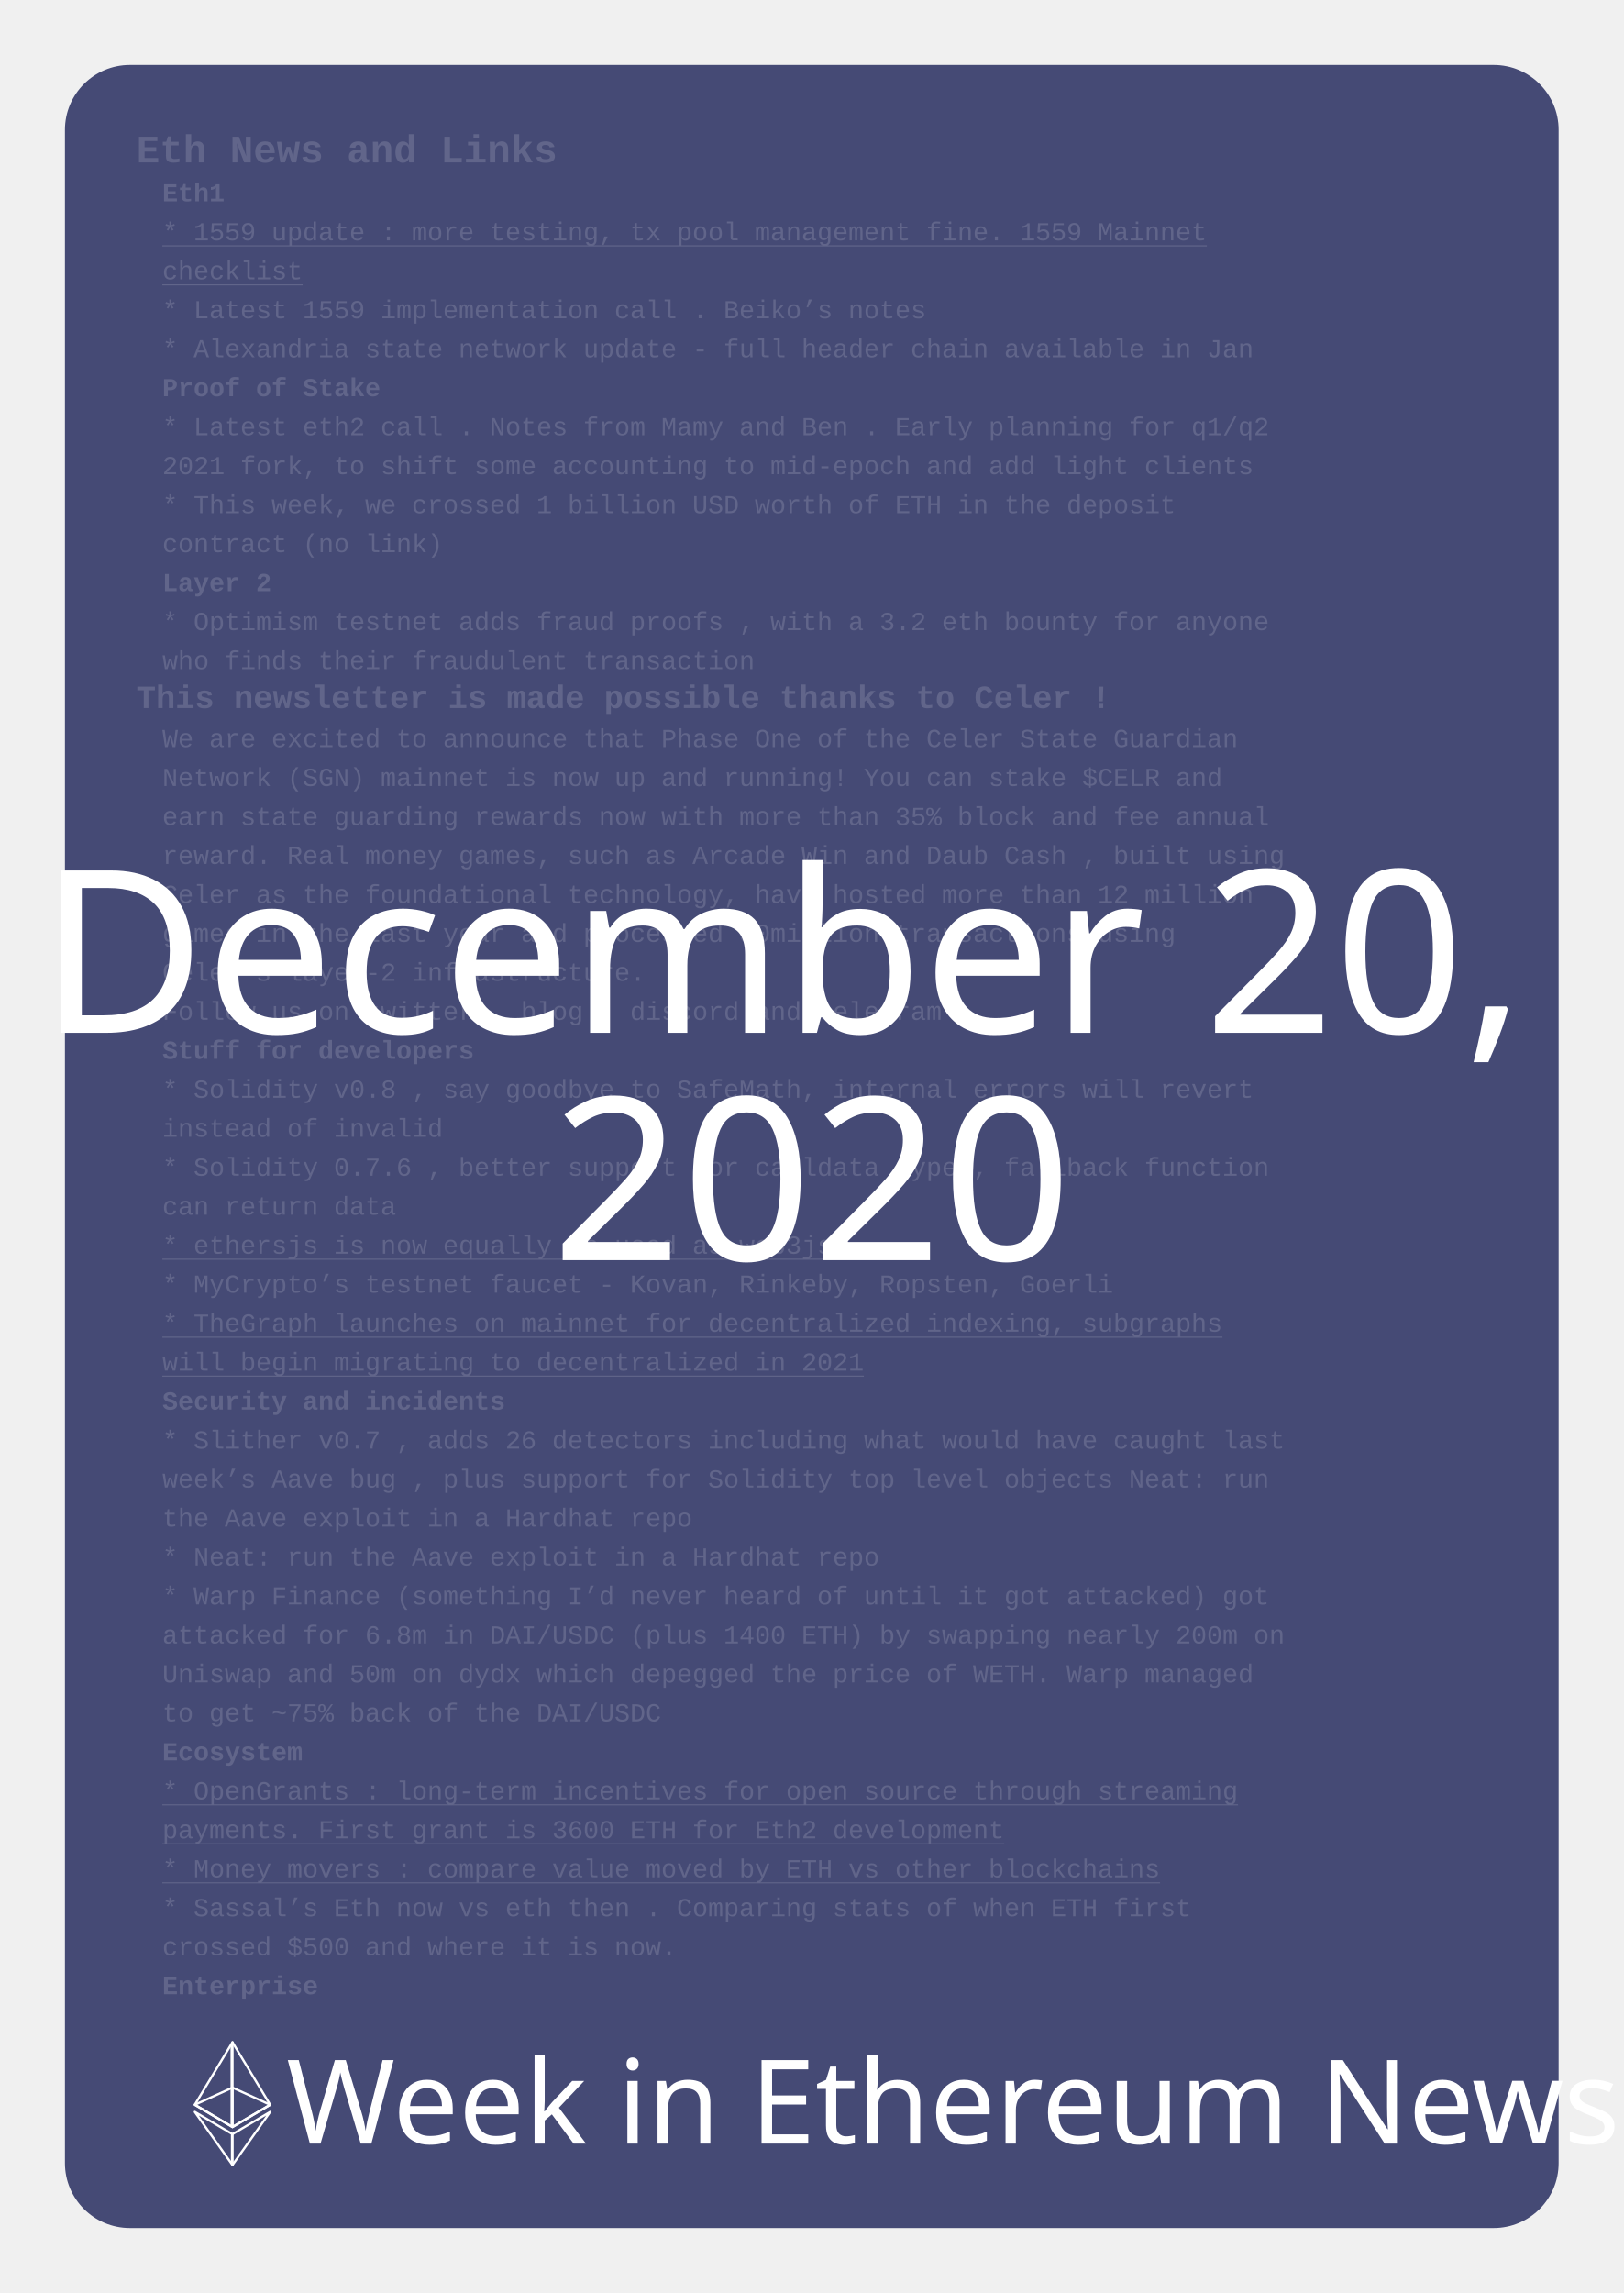
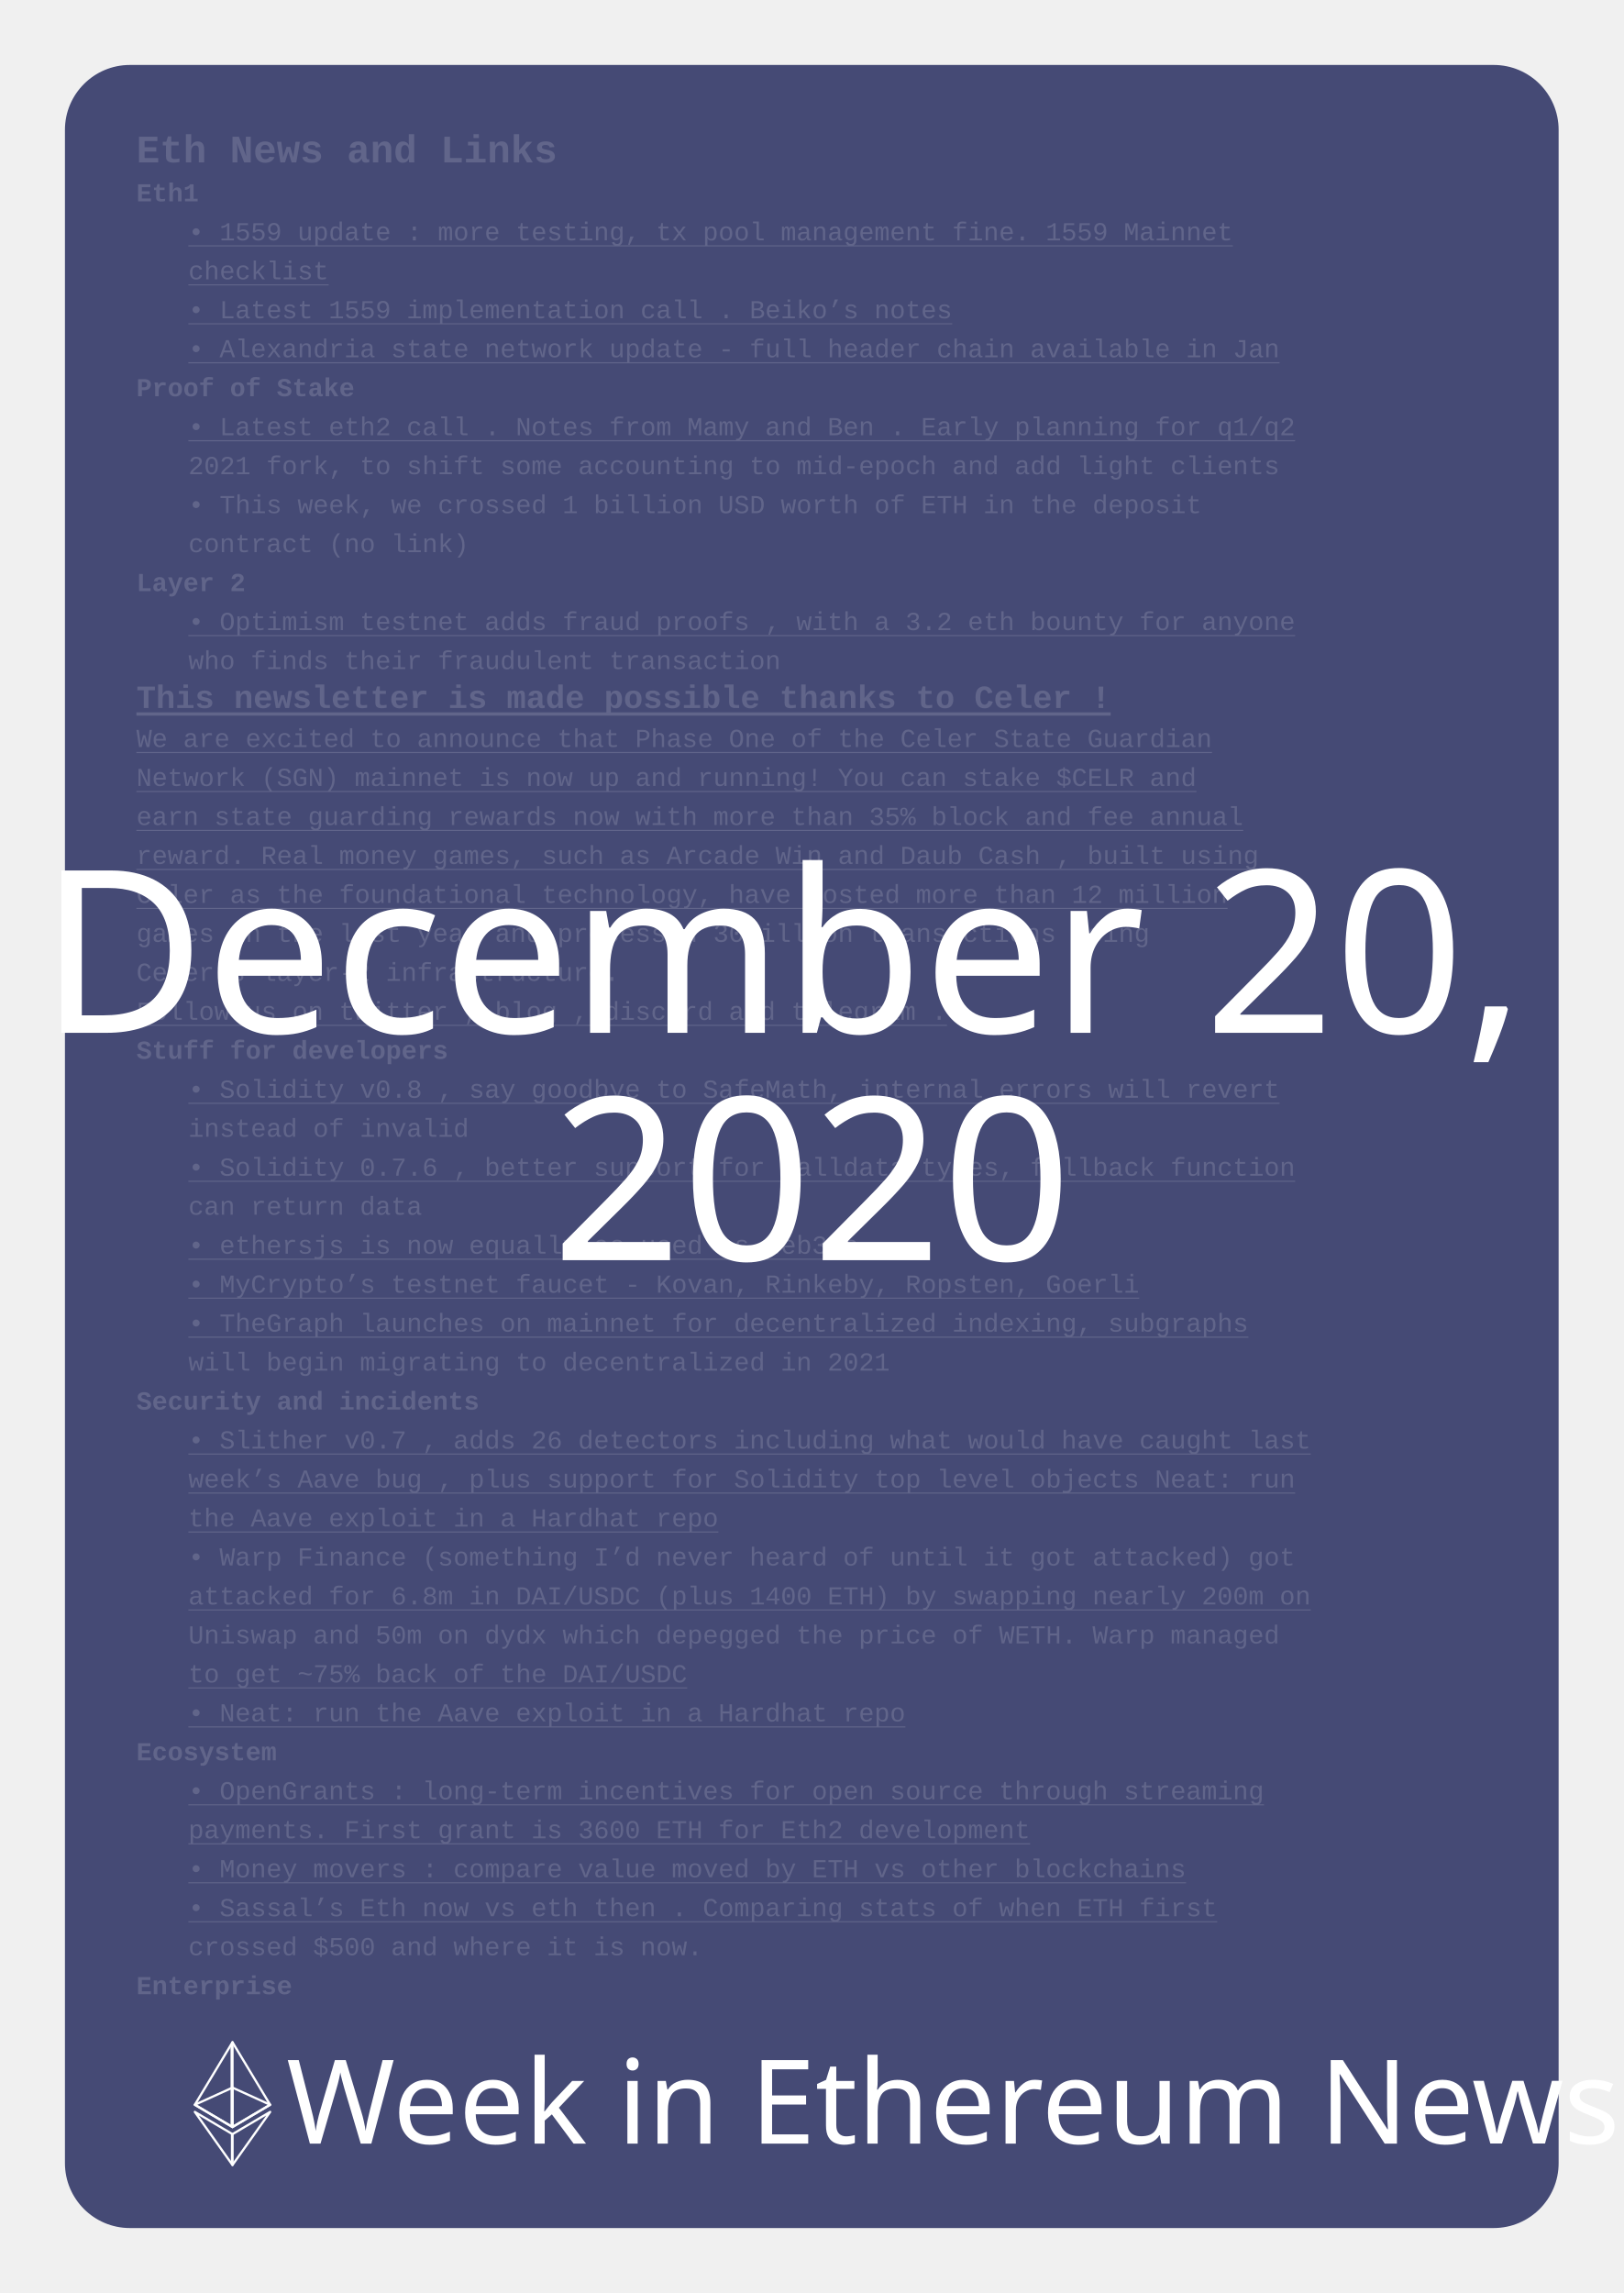
<svg xmlns="http://www.w3.org/2000/svg" width="500" height="706">
  <rect x="20" y="20" width="460" height="666" rx="20" fill="#454A75" />
  <text x="42" y="50" font-size="12" font-family="Courier New" fill="#ffffff" opacity="0.15" font-weight="bold">Eth News and Links</text>
-   <text x="50" y="62" font-size="8" font-family="Courier New" fill="#ffffff" opacity="0.15" font-weight="bold">Eth1</text>
-   <text x="50" y="74" font-size="8" font-family="Courier New" fill="#ffffff" opacity="0.15" text-decoration="underline">* 1559 update : more testing, tx pool management fine. 1559 Mainnet</text>
-   <text x="50" y="86" font-size="8" font-family="Courier New" fill="#ffffff" opacity="0.15" text-decoration="underline">checklist</text>
-   <text x="50" y="98" font-size="8" font-family="Courier New" fill="#ffffff" opacity="0.15">* Latest 1559 implementation call . Beiko’s notes</text>
-   <text x="50" y="110" font-size="8" font-family="Courier New" fill="#ffffff" opacity="0.15">* Alexandria state network update - full header chain available in Jan</text>
-   <text x="50" y="122" font-size="8" font-family="Courier New" fill="#ffffff" opacity="0.15" font-weight="bold">Proof of Stake</text>
-   <text x="50" y="134" font-size="8" font-family="Courier New" fill="#ffffff" opacity="0.15">* Latest eth2 call . Notes from Mamy and Ben . Early planning for q1/q2</text>
-   <text x="50" y="146" font-size="8" font-family="Courier New" fill="#ffffff" opacity="0.15">2021 fork, to shift some accounting to mid-epoch and add light clients</text>
-   <text x="50" y="158" font-size="8" font-family="Courier New" fill="#ffffff" opacity="0.15">* This week, we crossed 1 billion USD worth of ETH in the deposit</text>
-   <text x="50" y="170" font-size="8" font-family="Courier New" fill="#ffffff" opacity="0.15">contract (no link)</text>
-   <text x="50" y="182" font-size="8" font-family="Courier New" fill="#ffffff" opacity="0.15" font-weight="bold">Layer 2</text>
-   <text x="50" y="194" font-size="8" font-family="Courier New" fill="#ffffff" opacity="0.15">* Optimism testnet adds fraud proofs , with a 3.2 eth bounty for anyone</text>
-   <text x="50" y="206" font-size="8" font-family="Courier New" fill="#ffffff" opacity="0.15">who finds their fraudulent transaction</text>
-   <text x="42" y="218" font-size="10" font-family="Courier New" fill="#ffffff" opacity="0.15" font-weight="bold">This newsletter is made possible thanks to Celer !</text>
-   <text x="50" y="230" font-size="8" font-family="Courier New" fill="#ffffff" opacity="0.15">We are excited to announce that Phase One of the Celer State Guardian</text>
-   <text x="50" y="242" font-size="8" font-family="Courier New" fill="#ffffff" opacity="0.15">Network (SGN) mainnet is now up and running! You can stake $CELR and</text>
-   <text x="50" y="254" font-size="8" font-family="Courier New" fill="#ffffff" opacity="0.15">earn state guarding rewards now with more than 35% block and fee annual</text>
-   <text x="50" y="266" font-size="8" font-family="Courier New" fill="#ffffff" opacity="0.15">reward. Real money games, such as Arcade Win and Daub Cash , built using</text>
-   <text x="50" y="278" font-size="8" font-family="Courier New" fill="#ffffff" opacity="0.15">Celer as the foundational technology, have hosted more than 12 million</text>
-   <text x="50" y="290" font-size="8" font-family="Courier New" fill="#ffffff" opacity="0.15">games in the last year and processed 30million transactions using</text>
-   <text x="50" y="302" font-size="8" font-family="Courier New" fill="#ffffff" opacity="0.15">Celer's layer-2 infrastructure.</text>
-   <text x="50" y="314" font-size="8" font-family="Courier New" fill="#ffffff" opacity="0.15">Follow us on twitter , blog , discord and telegram .</text>
-   <text x="50" y="326" font-size="8" font-family="Courier New" fill="#ffffff" opacity="0.15" font-weight="bold">Stuff for developers</text>
-   <text x="50" y="338" font-size="8" font-family="Courier New" fill="#ffffff" opacity="0.15">* Solidity v0.8 , say goodbye to SafeMath, internal errors will revert</text>
-   <text x="50" y="350" font-size="8" font-family="Courier New" fill="#ffffff" opacity="0.15">instead of invalid</text>
-   <text x="50" y="362" font-size="8" font-family="Courier New" fill="#ffffff" opacity="0.15">* Solidity 0.7.6 , better support for calldata types, fallback function</text>
-   <text x="50" y="374" font-size="8" font-family="Courier New" fill="#ffffff" opacity="0.15">can return data</text>
-   <text x="50" y="386" font-size="8" font-family="Courier New" fill="#ffffff" opacity="0.15" text-decoration="underline">* ethersjs is now equally as used as web3js</text>
-   <text x="50" y="398" font-size="8" font-family="Courier New" fill="#ffffff" opacity="0.15">* MyCrypto’s testnet faucet - Kovan, Rinkeby, Ropsten, Goerli</text>
-   <text x="50" y="410" font-size="8" font-family="Courier New" fill="#ffffff" opacity="0.15" text-decoration="underline">* TheGraph launches on mainnet for decentralized indexing, subgraphs</text>
-   <text x="50" y="422" font-size="8" font-family="Courier New" fill="#ffffff" opacity="0.15" text-decoration="underline">will begin migrating to decentralized in 2021</text>
-   <text x="50" y="434" font-size="8" font-family="Courier New" fill="#ffffff" opacity="0.15" font-weight="bold">Security and incidents</text>
-   <text x="50" y="446" font-size="8" font-family="Courier New" fill="#ffffff" opacity="0.15">* Slither v0.7 , adds 26 detectors including what would have caught last</text>
-   <text x="50" y="458" font-size="8" font-family="Courier New" fill="#ffffff" opacity="0.15">week’s Aave bug , plus support for Solidity top level objects  Neat: run</text>
-   <text x="50" y="470" font-size="8" font-family="Courier New" fill="#ffffff" opacity="0.15">the Aave exploit in a Hardhat repo</text>
-   <text x="50" y="482" font-size="8" font-family="Courier New" fill="#ffffff" opacity="0.15">* Neat: run the Aave exploit in a Hardhat repo</text>
-   <text x="50" y="494" font-size="8" font-family="Courier New" fill="#ffffff" opacity="0.15">* Warp Finance (something I’d never heard of until it got attacked) got</text>
-   <text x="50" y="506" font-size="8" font-family="Courier New" fill="#ffffff" opacity="0.15">attacked for 6.8m in DAI/USDC (plus 1400 ETH) by swapping nearly 200m on</text>
-   <text x="50" y="518" font-size="8" font-family="Courier New" fill="#ffffff" opacity="0.15">Uniswap and 50m on dydx which depegged the price of WETH. Warp managed</text>
-   <text x="50" y="530" font-size="8" font-family="Courier New" fill="#ffffff" opacity="0.15">to get ~75% back of the DAI/USDC</text>
-   <text x="50" y="542" font-size="8" font-family="Courier New" fill="#ffffff" opacity="0.15" font-weight="bold">Ecosystem</text>
-   <text x="50" y="554" font-size="8" font-family="Courier New" fill="#ffffff" opacity="0.15" text-decoration="underline">* OpenGrants : long-term incentives for open source through streaming</text>
-   <text x="50" y="566" font-size="8" font-family="Courier New" fill="#ffffff" opacity="0.15" text-decoration="underline">payments. First grant is 3600 ETH for Eth2 development</text>
-   <text x="50" y="578" font-size="8" font-family="Courier New" fill="#ffffff" opacity="0.15" text-decoration="underline">* Money movers : compare value moved by ETH vs other blockchains</text>
-   <text x="50" y="590" font-size="8" font-family="Courier New" fill="#ffffff" opacity="0.15">* Sassal’s Eth now vs eth then . Comparing stats of when ETH first</text>
-   <text x="50" y="602" font-size="8" font-family="Courier New" fill="#ffffff" opacity="0.15">crossed $500 and where it is now.</text>
-   <text x="50" y="614" font-size="8" font-family="Courier New" fill="#ffffff" opacity="0.15" font-weight="bold">Enterprise</text>
+   <text x="42" y="62" font-size="8" font-family="Courier New" fill="#ffffff" opacity="0.15" font-weight="bold">Eth1</text>
+   <text x="58" y="74" font-size="8" font-family="Courier New" fill="#ffffff" opacity="0.15" text-decoration="underline">• 1559 update : more testing, tx pool management fine. 1559 Mainnet</text>
+   <text x="58" y="86" font-size="8" font-family="Courier New" fill="#ffffff" opacity="0.15" text-decoration="underline">checklist</text>
+   <text x="58" y="98" font-size="8" font-family="Courier New" fill="#ffffff" opacity="0.15" text-decoration="underline">• Latest 1559 implementation call . Beiko’s notes</text>
+   <text x="58" y="110" font-size="8" font-family="Courier New" fill="#ffffff" opacity="0.15" text-decoration="underline">• Alexandria state network update - full header chain available in Jan</text>
+   <text x="42" y="122" font-size="8" font-family="Courier New" fill="#ffffff" opacity="0.15" font-weight="bold">Proof of Stake</text>
+   <text x="58" y="134" font-size="8" font-family="Courier New" fill="#ffffff" opacity="0.15" text-decoration="underline">• Latest eth2 call . Notes from Mamy and Ben . Early planning for q1/q2</text>
+   <text x="58" y="146" font-size="8" font-family="Courier New" fill="#ffffff" opacity="0.15">2021 fork, to shift some accounting to mid-epoch and add light clients</text>
+   <text x="58" y="158" font-size="8" font-family="Courier New" fill="#ffffff" opacity="0.15">• This week, we crossed 1 billion USD worth of ETH in the deposit</text>
+   <text x="58" y="170" font-size="8" font-family="Courier New" fill="#ffffff" opacity="0.15">contract (no link)</text>
+   <text x="42" y="182" font-size="8" font-family="Courier New" fill="#ffffff" opacity="0.15" font-weight="bold">Layer 2</text>
+   <text x="58" y="194" font-size="8" font-family="Courier New" fill="#ffffff" opacity="0.15" text-decoration="underline">• Optimism testnet adds fraud proofs , with a 3.2 eth bounty for anyone</text>
+   <text x="58" y="206" font-size="8" font-family="Courier New" fill="#ffffff" opacity="0.15">who finds their fraudulent transaction</text>
+   <text x="42" y="218" font-size="10" font-family="Courier New" fill="#ffffff" opacity="0.15" font-weight="bold" text-decoration="underline">This newsletter is made possible thanks to Celer !</text>
+   <text x="42" y="230" font-size="8" font-family="Courier New" fill="#ffffff" opacity="0.15" text-decoration="underline">We are excited to announce that Phase One of the Celer State Guardian</text>
+   <text x="42" y="242" font-size="8" font-family="Courier New" fill="#ffffff" opacity="0.15" text-decoration="underline">Network (SGN) mainnet is now up and running! You can stake $CELR and</text>
+   <text x="42" y="254" font-size="8" font-family="Courier New" fill="#ffffff" opacity="0.15" text-decoration="underline">earn state guarding rewards now with more than 35% block and fee annual</text>
+   <text x="42" y="266" font-size="8" font-family="Courier New" fill="#ffffff" opacity="0.15" text-decoration="underline">reward. Real money games, such as Arcade Win and Daub Cash , built using</text>
+   <text x="42" y="278" font-size="8" font-family="Courier New" fill="#ffffff" opacity="0.15" text-decoration="underline">Celer as the foundational technology, have hosted more than 12 million</text>
+   <text x="42" y="290" font-size="8" font-family="Courier New" fill="#ffffff" opacity="0.15">games in the last year and processed 30million transactions using</text>
+   <text x="42" y="302" font-size="8" font-family="Courier New" fill="#ffffff" opacity="0.15">Celer's layer-2 infrastructure.</text>
+   <text x="42" y="314" font-size="8" font-family="Courier New" fill="#ffffff" opacity="0.15" text-decoration="underline">Follow us on twitter , blog , discord and telegram .</text>
+   <text x="42" y="326" font-size="8" font-family="Courier New" fill="#ffffff" opacity="0.15" font-weight="bold">Stuff for developers</text>
+   <text x="58" y="338" font-size="8" font-family="Courier New" fill="#ffffff" opacity="0.15" text-decoration="underline">• Solidity v0.8 , say goodbye to SafeMath, internal errors will revert</text>
+   <text x="58" y="350" font-size="8" font-family="Courier New" fill="#ffffff" opacity="0.15">instead of invalid</text>
+   <text x="58" y="362" font-size="8" font-family="Courier New" fill="#ffffff" opacity="0.15" text-decoration="underline">• Solidity 0.7.6 , better support for calldata types, fallback function</text>
+   <text x="58" y="374" font-size="8" font-family="Courier New" fill="#ffffff" opacity="0.15">can return data</text>
+   <text x="58" y="386" font-size="8" font-family="Courier New" fill="#ffffff" opacity="0.15" text-decoration="underline">• ethersjs is now equally as used as web3js</text>
+   <text x="58" y="398" font-size="8" font-family="Courier New" fill="#ffffff" opacity="0.15" text-decoration="underline">• MyCrypto’s testnet faucet - Kovan, Rinkeby, Ropsten, Goerli</text>
+   <text x="58" y="410" font-size="8" font-family="Courier New" fill="#ffffff" opacity="0.15" text-decoration="underline">• TheGraph launches on mainnet for decentralized indexing, subgraphs</text>
+   <text x="58" y="422" font-size="8" font-family="Courier New" fill="#ffffff" opacity="0.15">will begin migrating to decentralized in 2021</text>
+   <text x="42" y="434" font-size="8" font-family="Courier New" fill="#ffffff" opacity="0.15" font-weight="bold">Security and incidents</text>
+   <text x="58" y="446" font-size="8" font-family="Courier New" fill="#ffffff" opacity="0.15" text-decoration="underline">• Slither v0.7 , adds 26 detectors including what would have caught last</text>
+   <text x="58" y="458" font-size="8" font-family="Courier New" fill="#ffffff" opacity="0.15" text-decoration="underline">week’s Aave bug , plus support for Solidity top level objects Neat: run</text>
+   <text x="58" y="470" font-size="8" font-family="Courier New" fill="#ffffff" opacity="0.15" text-decoration="underline">the Aave exploit in a Hardhat repo</text>
+   <text x="58" y="482" font-size="8" font-family="Courier New" fill="#ffffff" opacity="0.15">• Warp Finance (something I’d never heard of until it got attacked) got</text>
+   <text x="58" y="494" font-size="8" font-family="Courier New" fill="#ffffff" opacity="0.15" text-decoration="underline">attacked for 6.8m in DAI/USDC (plus 1400 ETH) by swapping nearly 200m on</text>
+   <text x="58" y="506" font-size="8" font-family="Courier New" fill="#ffffff" opacity="0.15">Uniswap and 50m on dydx which depegged the price of WETH. Warp managed</text>
+   <text x="58" y="518" font-size="8" font-family="Courier New" fill="#ffffff" opacity="0.15" text-decoration="underline">to get ~75% back of the DAI/USDC</text>
+   <text x="58" y="530" font-size="8" font-family="Courier New" fill="#ffffff" opacity="0.15" text-decoration="underline">• Neat: run the Aave exploit in a Hardhat repo</text>
+   <text x="42" y="542" font-size="8" font-family="Courier New" fill="#ffffff" opacity="0.15" font-weight="bold">Ecosystem</text>
+   <text x="58" y="554" font-size="8" font-family="Courier New" fill="#ffffff" opacity="0.15" text-decoration="underline">• OpenGrants : long-term incentives for open source through streaming</text>
+   <text x="58" y="566" font-size="8" font-family="Courier New" fill="#ffffff" opacity="0.15" text-decoration="underline">payments. First grant is 3600 ETH for Eth2 development</text>
+   <text x="58" y="578" font-size="8" font-family="Courier New" fill="#ffffff" opacity="0.15" text-decoration="underline">• Money movers : compare value moved by ETH vs other blockchains</text>
+   <text x="58" y="590" font-size="8" font-family="Courier New" fill="#ffffff" opacity="0.15" text-decoration="underline">• Sassal’s Eth now vs eth then . Comparing stats of when ETH first</text>
+   <text x="58" y="602" font-size="8" font-family="Courier New" fill="#ffffff" opacity="0.15">crossed $500 and where it is now.</text>
+   <text x="42" y="614" font-size="8" font-family="Courier New" fill="#ffffff" opacity="0.15" font-weight="bold">Enterprise</text>
  <text fill="#ffffff" font-family="Calibri" font-size="70" font-weight="300" text-anchor="middle">
    <tspan x="250" y="318">December 20,</tspan>
    <tspan x="250" y="388">2020</tspan>
  </text>
  <g transform="translate(20, 300) scale(0.8)">
    <path d="m64.496 411-.317 1.076v31.228l.317.316 14.495-8.568L64.496 411Z" stroke="#fff" stroke-width=".866" stroke-linecap="round" stroke-linejoin="round" fill="none" />
    <path d="M64.496 411 50 435.052l14.496 8.568V411Zm0 35.365-.179.218v11.124l.179.521L79 437.801l-14.504 8.564Z" stroke="#fff" stroke-width=".866" stroke-linecap="round" stroke-linejoin="round" fill="none" />
    <path d="M64.496 458.228v-11.863L50 437.801l14.496 20.427Zm0-14.608 14.495-8.568-14.495-6.589v15.157ZM50 435.052l14.496 8.568v-15.157L50 435.052Z" stroke="#fff" stroke-width=".866" stroke-linecap="round" stroke-linejoin="round" fill="none" />
  </g>
  <text fill="#ffffff" font-family="Calibri" font-size="36" x="88.195" y="660">Week in Ethereum News</text>
</svg>
